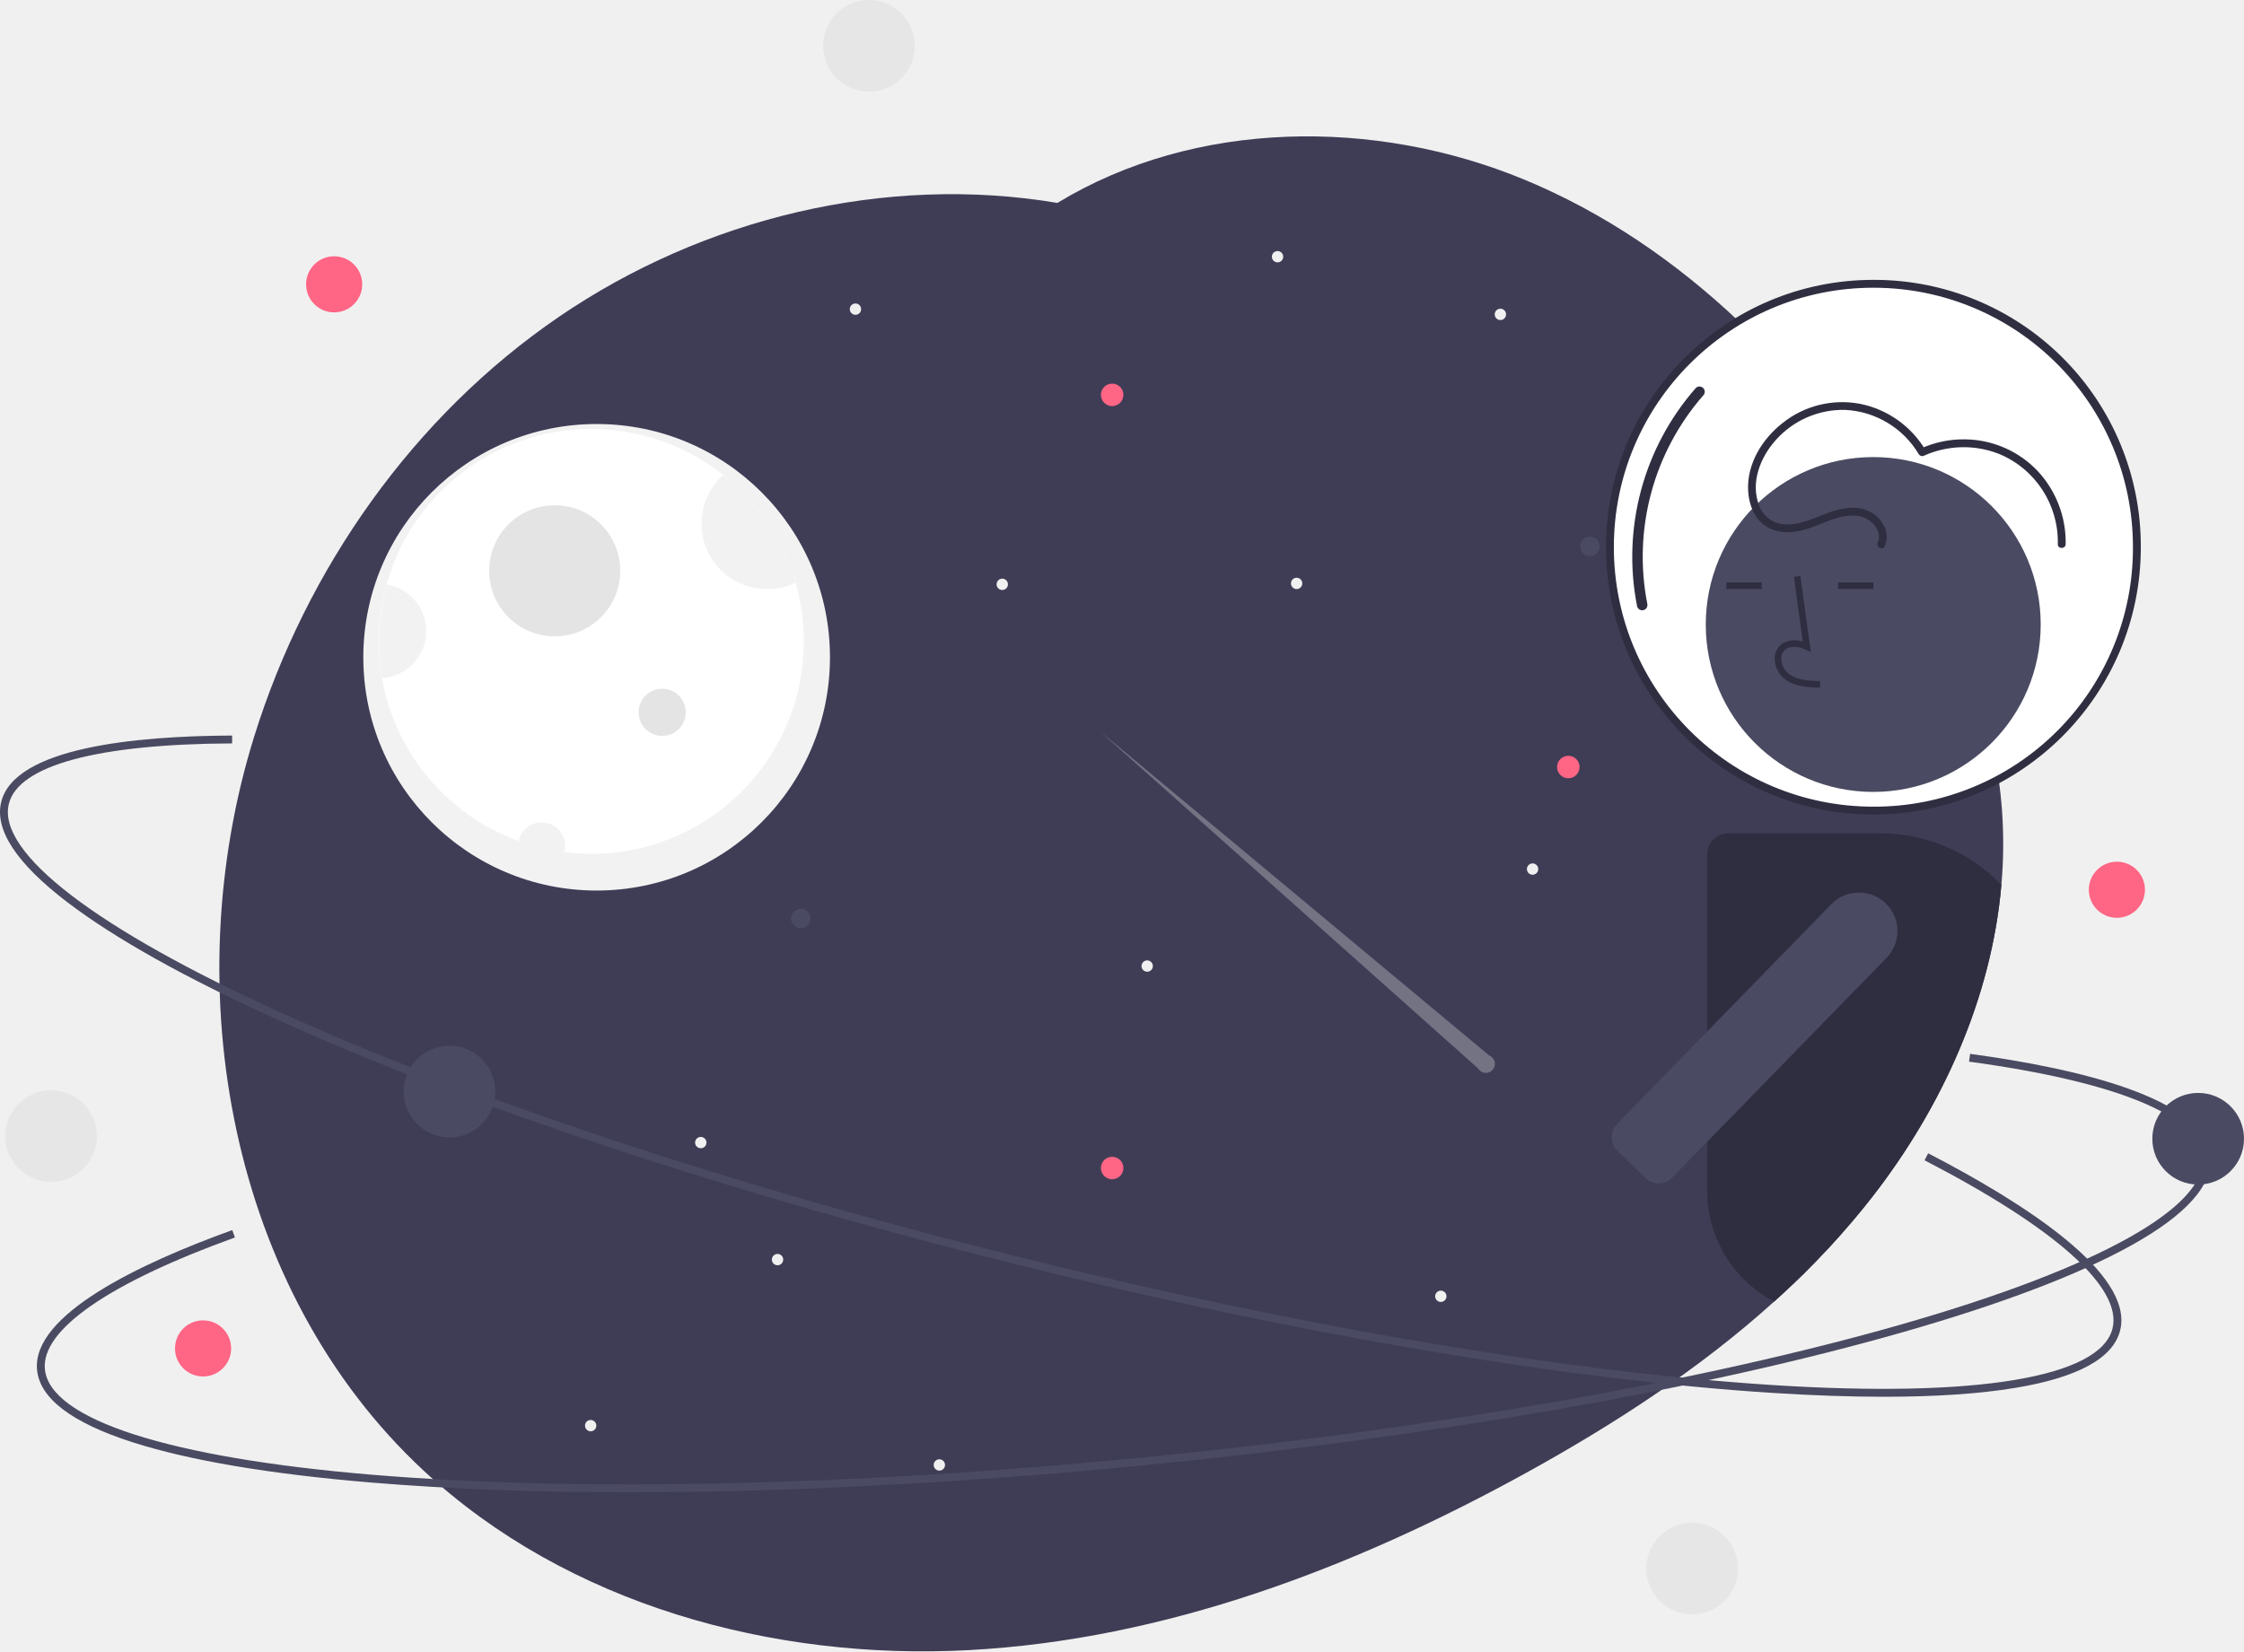
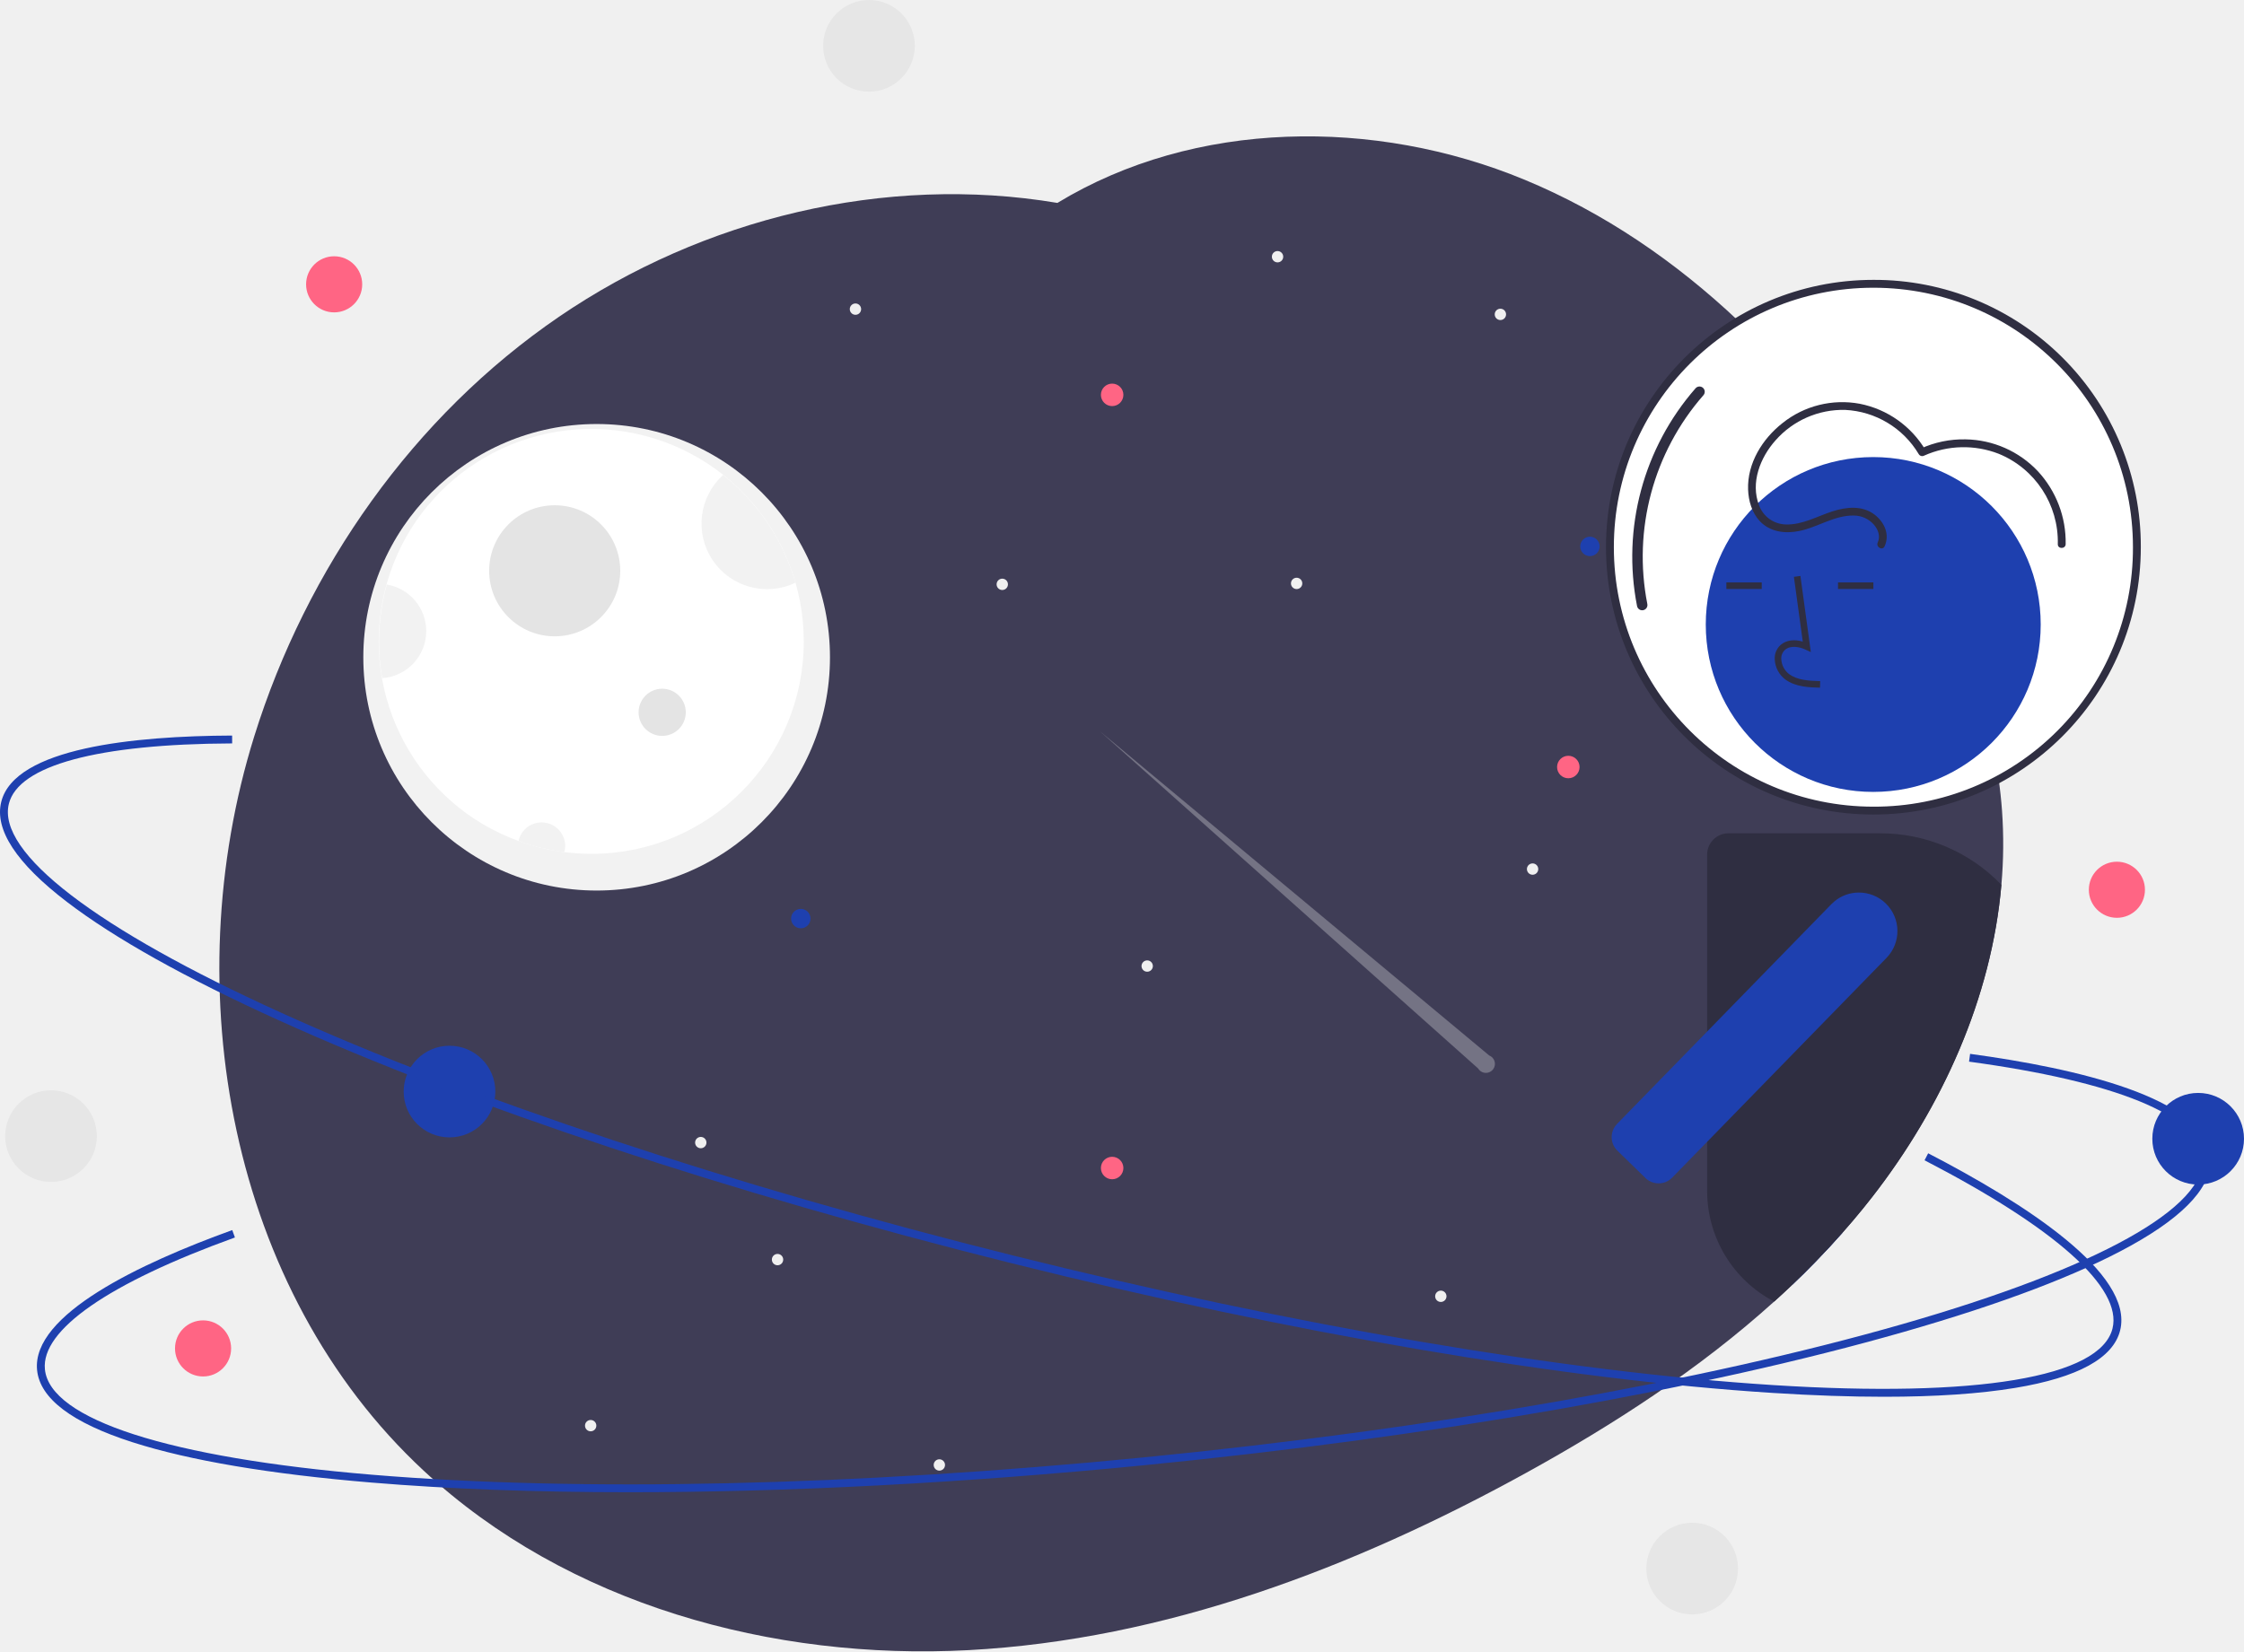
<svg xmlns="http://www.w3.org/2000/svg" id="a27b99c7-e964-4c47-a10a-750eac27831c" data-name="Layer 1" width="855.94" height="630.066" viewBox="0 0 855.94 630.066">
  <path d="M935.432,472.558c-3.73,43.08-22.51,84.71-49.3,119.14q-1.68,2.16-3.4,4.28-3.87,4.77-7.94,9.36-4.98,5.655-10.25,11.05-4.29,4.44-8.78,8.69-3.465,3.315-7.01,6.5c-28.43,25.69-61.09,46.89-94.74,65.43-65.67,36.17-137.65,63.57-212.52,67.56-74.86,3.98-153.01-17.46-207.91-68.52-73.99-68.81-94.64-183.58-64.6-280.05,19.98-64.18,60.76-122.24,116.26-160.16,55.02-37.59,124.43-54.51,190.12-43.45,52.44-31.87,121.09-32.48,178.1-8.89,30.42,12.59,57.72,31.31,81.67,53.93a339.343,339.343,0,0,1,30.72,33.23q1.455,1.785,2.88,3.6,5.97,7.545,11.55,15.4,8.01,11.265,15.21,23.03c1.32,2.16,2.63,4.33,3.91,6.52.86,1.47,1.73,2.95,2.58,4.44a.298.298,0,0,1,.04.1c13.31,23.41,24.19,48.39,29.86,74.5,1,4.62,1.84,9.26,2.49,13.94v.01q.855,5.955,1.29,11.97A176.977,176.977,0,0,1,935.432,472.558Z" transform="translate(-172.0302 -134.967)" fill="#3f3d56" />
  <path d="M740.074,537.684,591.612,414.006,735.84,542.638a3.442,3.442,0,1,0,4.234-4.954Z" transform="translate(-172.0302 -134.967)" fill="#f0f0f0" opacity="0.3" />
  <circle cx="227.582" cy="250.781" r="89" fill="#f2f2f2" />
  <path d="M478.612,379.748a80.994,80.994,0,0,1-81,81,81.572,81.572,0,0,1-27.8-4.9,81.055,81.055,0,1,1,108.8-76.1Z" transform="translate(-172.0302 -134.967)" fill="#fff" />
  <circle cx="211.582" cy="217.781" r="25" fill="#e4e4e4" />
  <path d="M475.452,357.278a25.001,25.001,0,0,1-27.6-41.08A81.053,81.053,0,0,1,475.452,357.278Z" transform="translate(-172.0302 -134.967)" fill="#f2f2f2" />
  <circle cx="252.582" cy="271.781" r="9" fill="#e4e4e4" />
  <path d="M387.612,457.748a9.046,9.046,0,0,1-.31,2.34,79.528,79.528,0,0,1-17.49-4.24,9.002,9.002,0,0,1,17.8,1.9Z" transform="translate(-172.0302 -134.967)" fill="#f2f2f2" />
  <path d="M334.612,375.748a18.002,18.002,0,0,1-16.8,17.96,81.548,81.548,0,0,1,1.76-35.71A18,18,0,0,1,334.612,375.748Z" transform="translate(-172.0302 -134.967)" fill="#f2f2f2" />
-   <circle cx="606.457" cy="208.483" r="3.702" fill="#4a4a62" />
+   <circle cx="606.457" cy="208.483" r="3.702" fill="#1e40af" />
  <circle cx="572.302" cy="119.949" r="2.163" fill="#f0f0f0" />
  <circle cx="225.302" cy="543.949" r="2.163" fill="#f0f0f0" />
  <circle cx="584.581" cy="331.594" r="2.163" fill="#f0f0f0" />
-   <circle cx="305.457" cy="350.483" r="3.702" fill="#4a4a62" />
-   <circle cx="171.457" cy="416.483" r="17.483" fill="#4a4a62" />
+   <circle cx="305.457" cy="350.483" r="3.702" fill="#1e40af" />
+   <circle cx="171.457" cy="416.483" r="17.483" fill="#1e40af" />
  <circle cx="267.302" cy="435.949" r="2.163" fill="#f0f0f0" />
  <circle cx="487.302" cy="97.949" r="2.163" fill="#f0f0f0" />
  <circle cx="358.302" cy="558.949" r="2.163" fill="#f0f0f0" />
  <circle cx="326.302" cy="117.949" r="2.163" fill="#f0f0f0" />
  <circle cx="382.302" cy="222.949" r="2.163" fill="#f0f0f0" />
  <circle cx="296.581" cy="480.594" r="2.163" fill="#f0f0f0" />
  <circle cx="549.581" cy="494.594" r="2.163" fill="#f0f0f0" />
  <circle cx="437.581" cy="368.594" r="2.163" fill="#f0f0f0" />
  <circle cx="494.581" cy="222.594" r="2.163" fill="#f0f0f0" />
  <circle cx="598.212" cy="292.655" r="4.289" fill="#ff6584" />
  <circle cx="424.212" cy="150.655" r="4.289" fill="#ff6584" />
  <circle cx="424.212" cy="445.655" r="4.289" fill="#ff6584" />
-   <path d="M863.452,605.338a7.694,7.694,0,0,0-7.39,5.58,7.39,7.39,0,0,0-.3,2.12v12.04q4.485-4.245,8.78-8.69,5.265-5.4,10.25-11.05Z" transform="translate(-172.0302 -134.967)" fill="#4a4a62" />
-   <path d="M890.681,667.898q-19.368,0-42.457-1.464c-79.614-5.056-182.738-22.633-290.376-49.492-107.638-26.859-206.93-59.794-279.585-92.734-35.393-16.047-62.556-31.236-80.735-45.147-19.247-14.727-27.666-27.564-25.024-38.153,5.148-20.629,50.731-25.142,88.064-25.295l.013,3c-51.268.21-81.514,8.387-85.166,23.022-4.652,18.64,33.287,47.741,104.087,79.841,72.496,32.868,171.605,65.739,279.073,92.557,107.467,26.816,210.401,44.363,289.84,49.408,77.579,4.928,124.743-2.938,129.395-21.578,3.862-15.477-21.598-38.275-71.689-64.198l1.379-2.664c36.397,18.836,78.646,45.852,73.222,67.589-2.643,10.589-16.105,17.965-40.015,21.923C927.076,666.767,910.335,667.898,890.681,667.898Z" transform="translate(-172.0302 -134.967)" fill="#4a4a62" />
+   <path d="M863.452,605.338a7.694,7.694,0,0,0-7.39,5.58,7.39,7.39,0,0,0-.3,2.12v12.04q4.485-4.245,8.78-8.69,5.265-5.4,10.25-11.05Z" transform="translate(-172.0302 -134.967)" fill="#1e40af" />
+   <path d="M890.681,667.898q-19.368,0-42.457-1.464c-79.614-5.056-182.738-22.633-290.376-49.492-107.638-26.859-206.93-59.794-279.585-92.734-35.393-16.047-62.556-31.236-80.735-45.147-19.247-14.727-27.666-27.564-25.024-38.153,5.148-20.629,50.731-25.142,88.064-25.295l.013,3c-51.268.21-81.514,8.387-85.166,23.022-4.652,18.64,33.287,47.741,104.087,79.841,72.496,32.868,171.605,65.739,279.073,92.557,107.467,26.816,210.401,44.363,289.84,49.408,77.579,4.928,124.743-2.938,129.395-21.578,3.862-15.477-21.598-38.275-71.689-64.198l1.379-2.664c36.397,18.836,78.646,45.852,73.222,67.589-2.643,10.589-16.105,17.965-40.015,21.923C927.076,666.767,910.335,667.898,890.681,667.898Z" transform="translate(-172.0302 -134.967)" fill="#1e40af" />
  <circle cx="714.582" cy="208.781" r="100.5" fill="#fff" />
  <path d="M886.612,241.748a102,102,0,1,0,102,102A101.635,101.635,0,0,0,886.612,241.748Zm0,201a99,99,0,1,1,99-99A98.618,98.618,0,0,1,886.612,442.748Z" transform="translate(-172.0302 -134.967)" fill="#2f2e41" />
  <path d="M798.417,367.818a2.001,2.001,0,0,1-1.957-1.598,97.669,97.669,0,0,1,22.341-83.135,2,2,0,0,1,2.986,2.661A93.597,93.597,0,0,0,800.378,365.415a2.002,2.002,0,0,1-1.961,2.403Z" transform="translate(-172.0302 -134.967)" fill="#2f2e41" />
-   <circle cx="714.519" cy="238.274" r="63.877" fill="#4a4a62" />
+   <circle cx="714.519" cy="238.274" r="63.877" fill="#1e40af" />
  <path d="M866.248,397.357c-4.141-.115-9.294-.259-13.264-3.159a10.186,10.186,0,0,1-4.008-7.606,6.852,6.852,0,0,1,2.33-5.628c2.074-1.752,5.101-2.163,8.364-1.204l-3.381-24.706,2.482-.34,3.974,29.045-2.072-.951c-2.403-1.102-5.701-1.663-7.75.069a4.403,4.403,0,0,0-1.444,3.627,7.699,7.699,0,0,0,2.982,5.671c3.089,2.257,7.197,2.548,11.856,2.678Z" transform="translate(-172.0302 -134.967)" fill="#2f2e41" />
  <rect x="658.495" y="222.218" width="13.491" height="2.505" fill="#2f2e41" />
  <rect x="701.08" y="222.218" width="13.491" height="2.505" fill="#2f2e41" />
  <path d="M889.232,452.908h-57.9a8.147,8.147,0,0,0-8.14,8.14v128.33a47.67,47.67,0,0,0,25.56,42.2q3.555-3.18,7.01-6.5,4.485-4.245,8.78-8.69,5.265-5.4,10.25-11.05,4.08-4.59,7.94-9.36,1.725-2.115,3.4-4.28c26.79-34.43,45.57-76.06,49.3-119.14A64.049,64.049,0,0,0,889.232,452.908Z" transform="translate(-172.0302 -134.967)" fill="#2f2e41" />
-   <path d="M891.342,479.688a14.611,14.611,0,0,0-10.43-4.17,14.465,14.465,0,0,0-9.16,3.36,13.123,13.123,0,0,0-1.17,1.07l-47.39,48.6-34.37,35.25a6.801,6.801,0,0,0-1.28,1.8,7.296,7.296,0,0,0-.77,3.32,7.168,7.168,0,0,0,2.18,5.07l1.35,1.32,9.8,9.55.01-.01a7.291,7.291,0,0,0,4.66,1.63,7.167,7.167,0,0,0,5.07-2.18l1.59-1.62,11.38-11.67.38-.39,68.41-70.16a14.691,14.691,0,0,0-.26-20.77Z" transform="translate(-172.0302 -134.967)" fill="#4a4a62" />
+   <path d="M891.342,479.688a14.611,14.611,0,0,0-10.43-4.17,14.465,14.465,0,0,0-9.16,3.36,13.123,13.123,0,0,0-1.17,1.07l-47.39,48.6-34.37,35.25a6.801,6.801,0,0,0-1.28,1.8,7.296,7.296,0,0,0-.77,3.32,7.168,7.168,0,0,0,2.18,5.07l1.35,1.32,9.8,9.55.01-.01a7.291,7.291,0,0,0,4.66,1.63,7.167,7.167,0,0,0,5.07-2.18l1.59-1.62,11.38-11.67.38-.39,68.41-70.16a14.691,14.691,0,0,0-.26-20.77Z" transform="translate(-172.0302 -134.967)" fill="#1e40af" />
  <path d="M890.862,343.44c2.112-4.467-.053-9.238-3.764-12.091-4.676-3.595-10.722-3.001-16.04-1.299-5.822,1.863-11.514,5.216-17.804,5.023a11.131,11.131,0,0,1-10.244-7.278c-3.369-8.639.436-18.295,6.3-24.847a34.268,34.268,0,0,1,26.544-11.586,34.65,34.65,0,0,1,28.068,16.903,1.541,1.541,0,0,0,2.052.538,36.882,36.882,0,0,1,28.394-.714,36.29,36.29,0,0,1,22.58,34.492c-.05,1.931,2.95,1.93,3,0a39.892,39.892,0,0,0-10.599-27.812,38.719,38.719,0,0,0-27.567-12.168,39.336,39.336,0,0,0-17.322,3.612l2.052.538a37.699,37.699,0,0,0-25.099-17.728,36.485,36.485,0,0,0-29.424,7.328c-7.702,6.027-13.538,15.38-13.175,25.411.157,4.34,1.447,8.796,4.461,12.031,3.86,4.143,9.622,4.859,14.946,3.798,7.076-1.411,13.535-6.064,20.911-5.921a10.212,10.212,0,0,1,7.642,3.445c1.625,1.833,2.604,4.47,1.497,6.811-.821,1.736,1.765,3.26,2.59,1.514Z" transform="translate(-172.0302 -134.967)" fill="#2f2e41" />
-   <path d="M412.094,704.323c-35.599.001-68.694-1.221-98.322-3.686-38.727-3.223-69.415-8.403-91.21-15.396-23.077-7.405-35.319-16.667-36.388-27.528-2.083-21.158,39.334-40.725,74.445-53.413l1.02,2.822c-48.217,17.424-73.957,35.286-72.479,50.298,1.882,19.119,47.392,33.781,124.862,40.228,79.325,6.601,183.717,4.262,293.947-6.59,110.23-10.849,213.076-28.906,289.591-50.846,74.726-21.426,116.505-44.68,114.623-63.799-1.562-15.874-33.203-28.793-89.092-36.379l.403-2.973c40.61,5.512,89.479,16.762,91.674,39.058,1.069,10.861-9.133,22.332-30.323,34.094-20.015,11.109-49.104,22.173-86.458,32.883-76.685,21.988-179.72,40.081-290.125,50.948C539.002,700.86,472.017,704.323,412.094,704.323Z" transform="translate(-172.0302 -134.967)" fill="#4a4a62" />
-   <circle cx="838.457" cy="434.483" r="17.483" fill="#4a4a62" />
+   <path d="M412.094,704.323c-35.599.001-68.694-1.221-98.322-3.686-38.727-3.223-69.415-8.403-91.21-15.396-23.077-7.405-35.319-16.667-36.388-27.528-2.083-21.158,39.334-40.725,74.445-53.413l1.02,2.822c-48.217,17.424-73.957,35.286-72.479,50.298,1.882,19.119,47.392,33.781,124.862,40.228,79.325,6.601,183.717,4.262,293.947-6.59,110.23-10.849,213.076-28.906,289.591-50.846,74.726-21.426,116.505-44.68,114.623-63.799-1.562-15.874-33.203-28.793-89.092-36.379l.403-2.973c40.61,5.512,89.479,16.762,91.674,39.058,1.069,10.861-9.133,22.332-30.323,34.094-20.015,11.109-49.104,22.173-86.458,32.883-76.685,21.988-179.72,40.081-290.125,50.948C539.002,700.86,472.017,704.323,412.094,704.323Z" transform="translate(-172.0302 -134.967)" fill="#1e40af" />
+   <circle cx="838.457" cy="434.483" r="17.483" fill="#1e40af" />
  <circle cx="331.457" cy="17.483" r="17.483" fill="#e6e6e6" />
  <circle cx="19.457" cy="433.483" r="17.483" fill="#e6e6e6" />
  <circle cx="127.457" cy="108.483" r="10.702" fill="#ff6584" />
  <circle cx="77.457" cy="514.483" r="10.702" fill="#ff6584" />
  <circle cx="807.457" cy="339.483" r="10.702" fill="#ff6584" />
  <circle cx="645.457" cy="598.483" r="17.483" fill="#e6e6e6" />
</svg>
